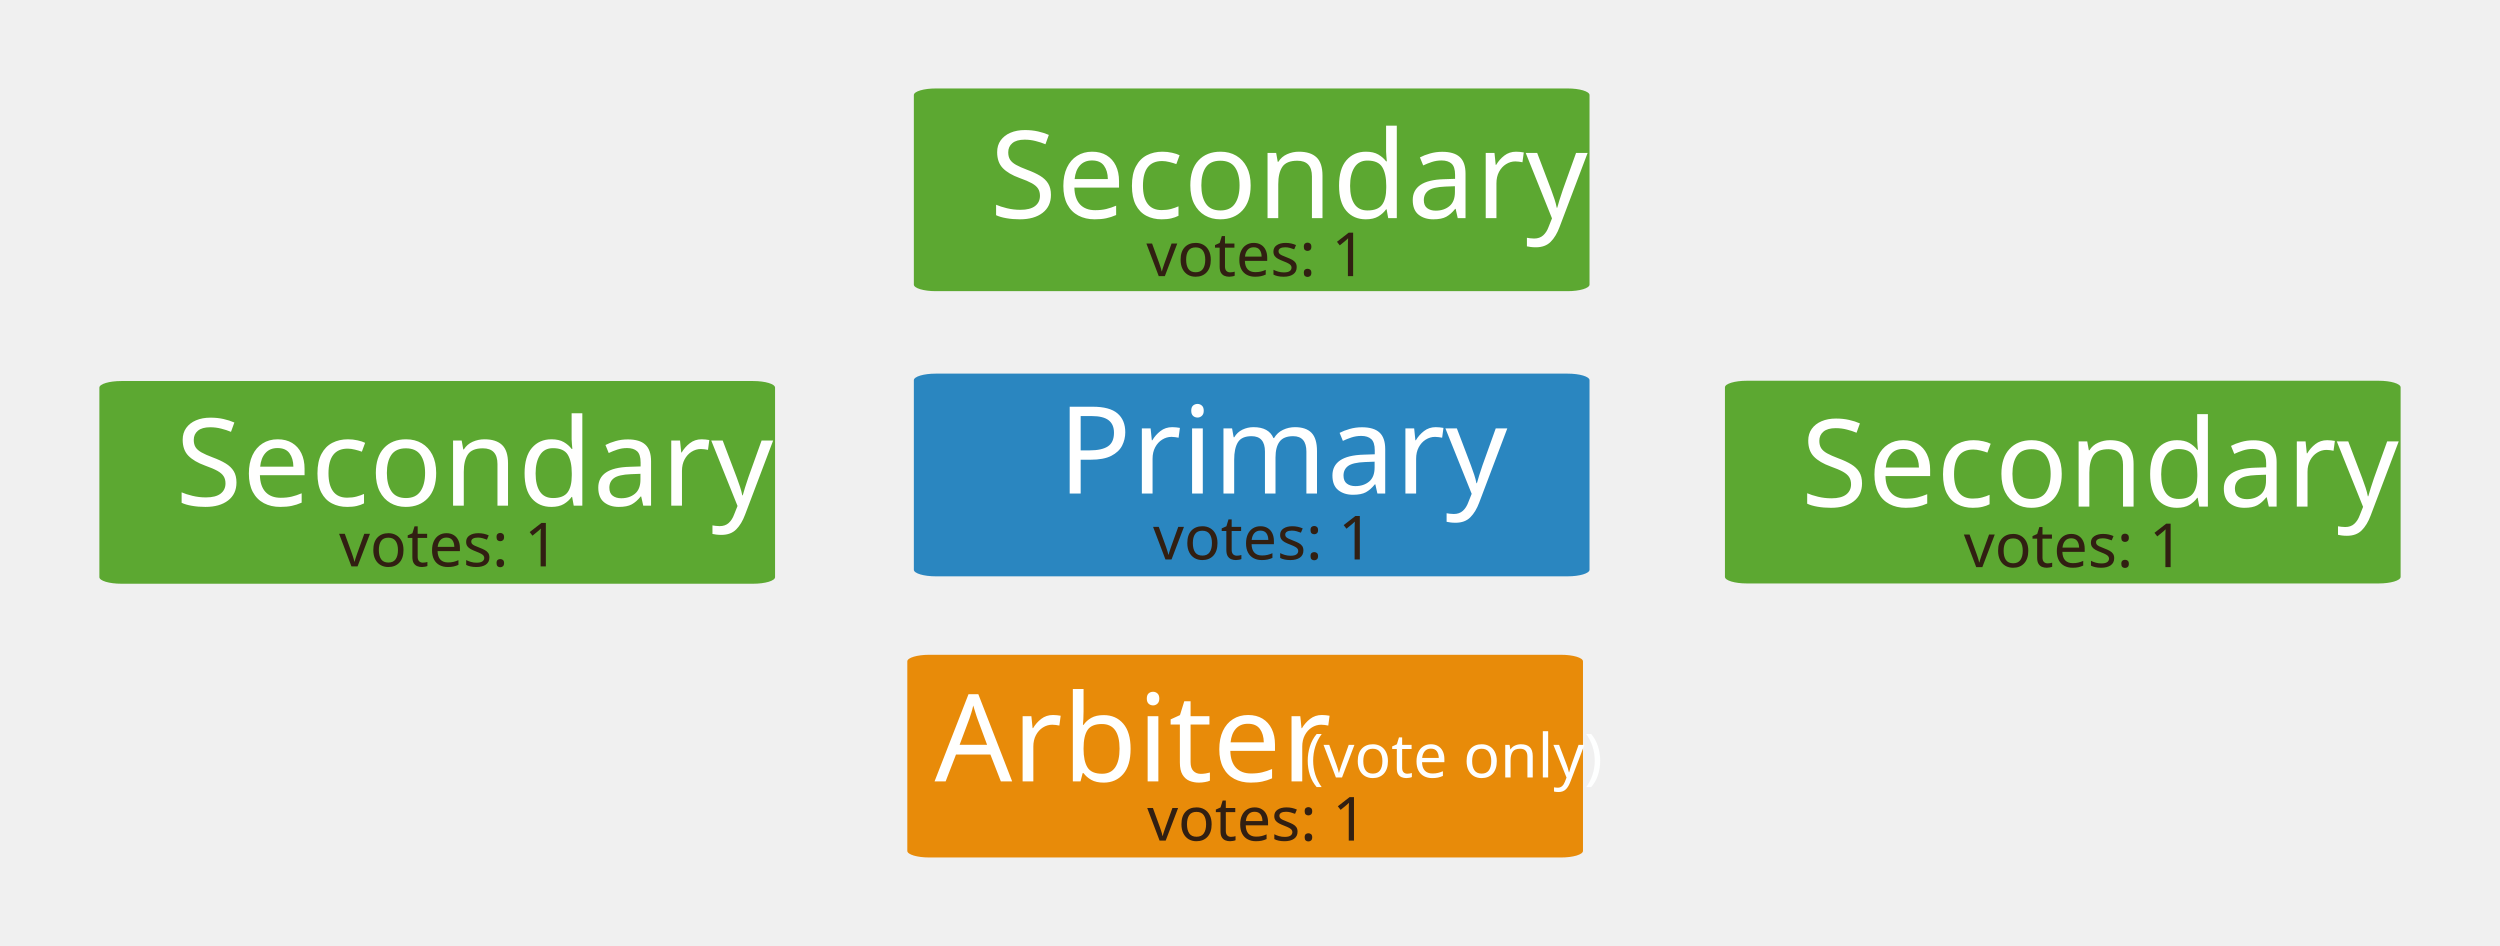
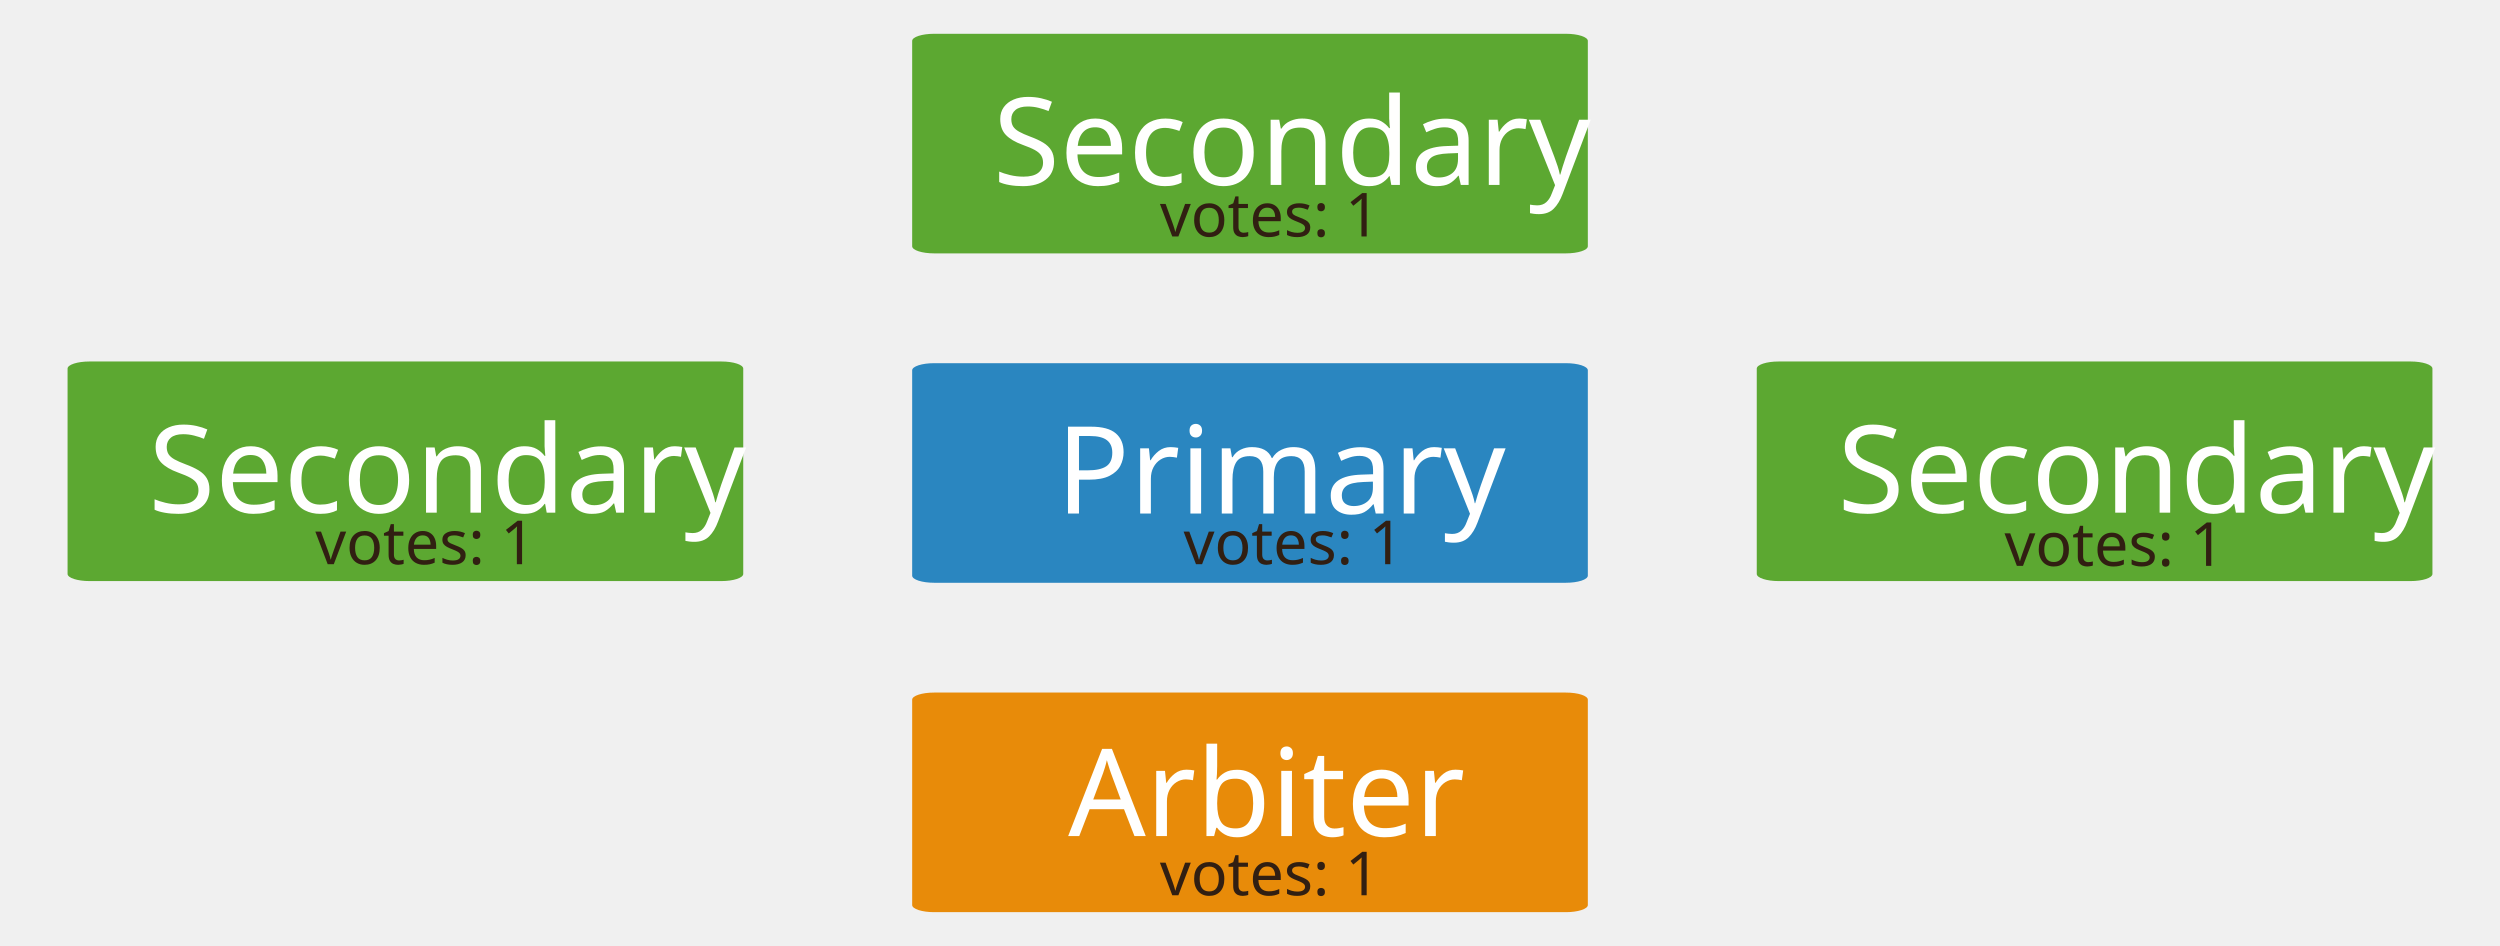
<svg xmlns="http://www.w3.org/2000/svg" version="1.1" x="0px" y="0px" width="740" height="280" viewBox="0, 0, 740, 280">
  <g id="Layer 1">
    <g>
+       <path d="M470,207.11 C470,205.945 467.094,205 463.504,205 L276.496,205 C272.91,205 270,205.945 270,207.11 L270,267.888 C270,269.054 272.91,270 276.496,270 L463.504,270 C467.094,270 470,269.054 470,267.888 L470,207.11" fill="#E88B09" />
+       <text transform="matrix(1, -0, 0, 1, 370, 235.479)">
+         <tspan x="-53.824" y="12" font-family="GillSans" font-size="36" fill="#FFFFFE">Arbiter</tspan>
+       </text>
+       <text transform="matrix(1, 0, 0, 1, 370, 259.5)">
+         <tspan x="-26.666" y="5.5" font-family="GillSans-Light" font-size="18" fill="#311F12">votes: 1</tspan>
+       </text>
+     </g>
+     <text transform="matrix(1, 0, 0, 1, 627.641, -0.458)" />
+     <g>
+       <path d="M220,109.11 C220,107.945 217.094,107 213.504,107 L26.496,107 C22.91,107 20,107.945 20,109.11 L20,169.888 C20,171.054 22.91,172 26.496,172 L213.504,172 C217.094,172 220,171.054 220,169.888 L220,109.11" fill="#5CA831" />
+       <text transform="matrix(1, -0, 0, 1, 120, 139.5)">
+         <tspan x="-76.087" y="12.242" font-family="GillSans" font-size="36" fill="#FFFFFE">Secondary</tspan>
+       </text>
+     </g>
+     <text transform="matrix(1, 0, 0, 1, 120, 161.5)">
+       <tspan x="-26.666" y="5.5" font-family="GillSans-Light" font-size="18" fill="#311F12">votes: 1</tspan>
+     </text>
+     <g>
+       <path d="M470,109.61 C470,108.445 467.094,107.5 463.504,107.5 L276.496,107.5 C272.91,107.5 270,108.445 270,109.61 L270,170.388 C270,171.554 272.91,172.5 276.496,172.5 L463.504,172.5 C467.094,172.5 470,171.554 470,170.388 L470,109.61" fill="#2A86C0" />
+       <text transform="matrix(1, 0, 0, 1, 377.014, 161.5)">
+         <tspan x="-26.666" y="5.5" font-family="GillSans-Light" font-size="18" fill="#311F12">votes: 1</tspan>
+       </text>
+     </g>
+     <text transform="matrix(1, 0, 0, 1, 370, 140)">
+       <tspan x="-57.357" y="12" font-family="GillSans" font-size="36" fill="#FFFFFF">Primary</tspan>
+     </text>
+     <g>
      <g>
-         <path d="M229.417,114.733 C229.417,113.657 226.512,112.785 222.921,112.785 L35.914,112.785 C32.327,112.785 29.417,113.657 29.417,114.733 L29.417,170.836 C29.417,171.913 32.327,172.785 35.914,172.785 L222.921,172.785 C226.512,172.785 229.417,171.913 229.417,170.836 L229.417,114.733" fill="#5CA831" />
-         <text transform="matrix(1, -0, 0, 1, 129.417, 144.535)">
-           <tspan x="-77.5" y="5.152" font-family="GillSans" font-size="36" fill="#FFFFFE">Secondary</tspan>
-         </text>
-         <text transform="matrix(1, 0, 0, 1, 129.417, 161.654)">
-           <tspan x="-29.047" y="6" font-family="GillSans" font-size="18" fill="#311F12">votes: 1</tspan>
+         <path d="M720,109.11 C720,107.945 717.094,107 713.504,107 L526.496,107 C522.91,107 520,107.945 520,109.11 L520,169.888 C520,171.054 522.91,172 526.496,172 L713.504,172 C717.094,172 720,171.054 720,169.888 L720,109.11" fill="#5CA831" />
+         <text transform="matrix(1, -0, 0, 1, 620, 139.5)">
+           <tspan x="-76.087" y="12.242" font-family="GillSans" font-size="36" fill="#FFFFFE">Secondary</tspan>
        </text>
      </g>
-       <g>
-         <path d="M470.5,112.541 C470.5,111.465 467.594,110.594 464.004,110.594 L276.996,110.594 C273.41,110.594 270.5,111.465 270.5,112.541 L270.5,168.644 C270.5,169.721 273.41,170.594 276.996,170.594 L464.004,170.594 C467.594,170.594 470.5,169.721 470.5,168.644 L470.5,112.541" fill="#2A86C0" />
-         <text transform="matrix(1, 0, 0, 1, 370.5, 140.594)">
-           <tspan x="-57.357" y="5.5" font-family="GillSans" font-size="36" fill="#FFFFFF">Primary</tspan>
-         </text>
-         <text transform="matrix(1, 0, 0, 1, 370.248, 161.785)">
-           <tspan x="-28.937" y="3.808" font-family="GillSans" font-size="18" fill="#311F12">votes: 1</tspan>
-         </text>
-       </g>
-       <g>
-         <path d="M710.583,114.649 C710.583,113.574 707.677,112.702 704.086,112.702 L517.079,112.702 C513.492,112.702 510.583,113.574 510.583,114.649 L510.583,170.753 C510.583,171.829 513.492,172.702 517.079,172.702 L704.086,172.702 C707.677,172.702 710.583,171.829 710.583,170.753 L710.583,114.649" fill="#5CA831" />
-         <text transform="matrix(1, -0, 0, 1, 610.583, 144.452)">
-           <tspan x="-77.5" y="5.5" font-family="GillSans" font-size="36" fill="#FFFFFE">Secondary</tspan>
-         </text>
-         <text transform="matrix(1, 0, 0, 1, 610.583, 161.869)">
-           <tspan x="-29.279" y="6" font-family="GillSans" font-size="18" fill="#311F12">votes: 1</tspan>
-         </text>
-       </g>
-       <g>
-         <path d="M468.563,195.763 C468.563,194.688 465.657,193.816 462.067,193.816 L275.059,193.816 C271.473,193.816 268.563,194.688 268.563,195.763 L268.563,251.867 C268.563,252.943 271.473,253.816 275.059,253.816 L462.067,253.816 C465.657,253.816 468.563,252.943 468.563,251.867 L468.563,195.763" fill="#E88B09" />
-         <text transform="matrix(1, -0, 0, 1, 332.902, 218.906)">
-           <tspan x="-56.273" y="12.389" font-family="GillSans" font-size="36" fill="#FFFFFE">Arbiter</tspan>
-         </text>
-         <text transform="matrix(1, 0, 0, 1, 429.402, 223.816)">
-           <tspan x="-43.035" y="6.311" font-family="GillSans" font-size="18" fill="#FEFFFF">(vote only)</tspan>
-         </text>
-         <text transform="matrix(1, 0, 0, 1, 368.563, 242.816)">
-           <tspan x="-28.986" y="6" font-family="GillSans" font-size="18" fill="#311F12">votes: 1</tspan>
-         </text>
-       </g>
-       <g>
-         <path d="M470.5,28.132 C470.5,27.056 467.594,26.184 464.004,26.184 L276.996,26.184 C273.41,26.184 270.5,27.056 270.5,28.132 L270.5,84.235 C270.5,85.311 273.41,86.184 276.996,86.184 L464.004,86.184 C467.594,86.184 470.5,85.311 470.5,84.235 L470.5,28.132" fill="#5CA831" />
-         <text transform="matrix(1, -0, 0, 1, 370.5, 59.059)">
-           <tspan x="-77.5" y="5.5" font-family="GillSans" font-size="36" fill="#FFFFFE">Secondary</tspan>
-         </text>
-         <text transform="matrix(1, 0, 0, 1, 370.5, 75.726)">
-           <tspan x="-31.171" y="6" font-family="GillSans" font-size="18" fill="#311F12">votes: 1</tspan>
-         </text>
-       </g>
+       <text transform="matrix(1, 0, 0, 1, 620, 162)">
+         <tspan x="-26.666" y="5.5" font-family="GillSans-Light" font-size="18" fill="#311F12">votes: 1</tspan>
+       </text>
    </g>
-     <text transform="matrix(1, 0, 0, 1, 626.641, -0.958)" />
+     <g>
+       <path d="M470,12.11 C470,10.945 467.094,10 463.504,10 L276.496,10 C272.91,10 270,10.945 270,12.11 L270,72.888 C270,74.054 272.91,75 276.496,75 L463.504,75 C467.094,75 470,74.054 470,72.888 L470,12.11" fill="#5CA831" />
+       <text transform="matrix(1, -0, 0, 1, 370, 42.5)">
+         <tspan x="-76.087" y="12.242" font-family="GillSans" font-size="36" fill="#FFFFFE">Secondary</tspan>
+       </text>
+     </g>
+     <text transform="matrix(1, 0, 0, 1, 370, 64.5)">
+       <tspan x="-26.666" y="5.5" font-family="GillSans-Light" font-size="18" fill="#311F12">votes: 1</tspan>
+     </text>
  </g>
  <defs />
</svg>
